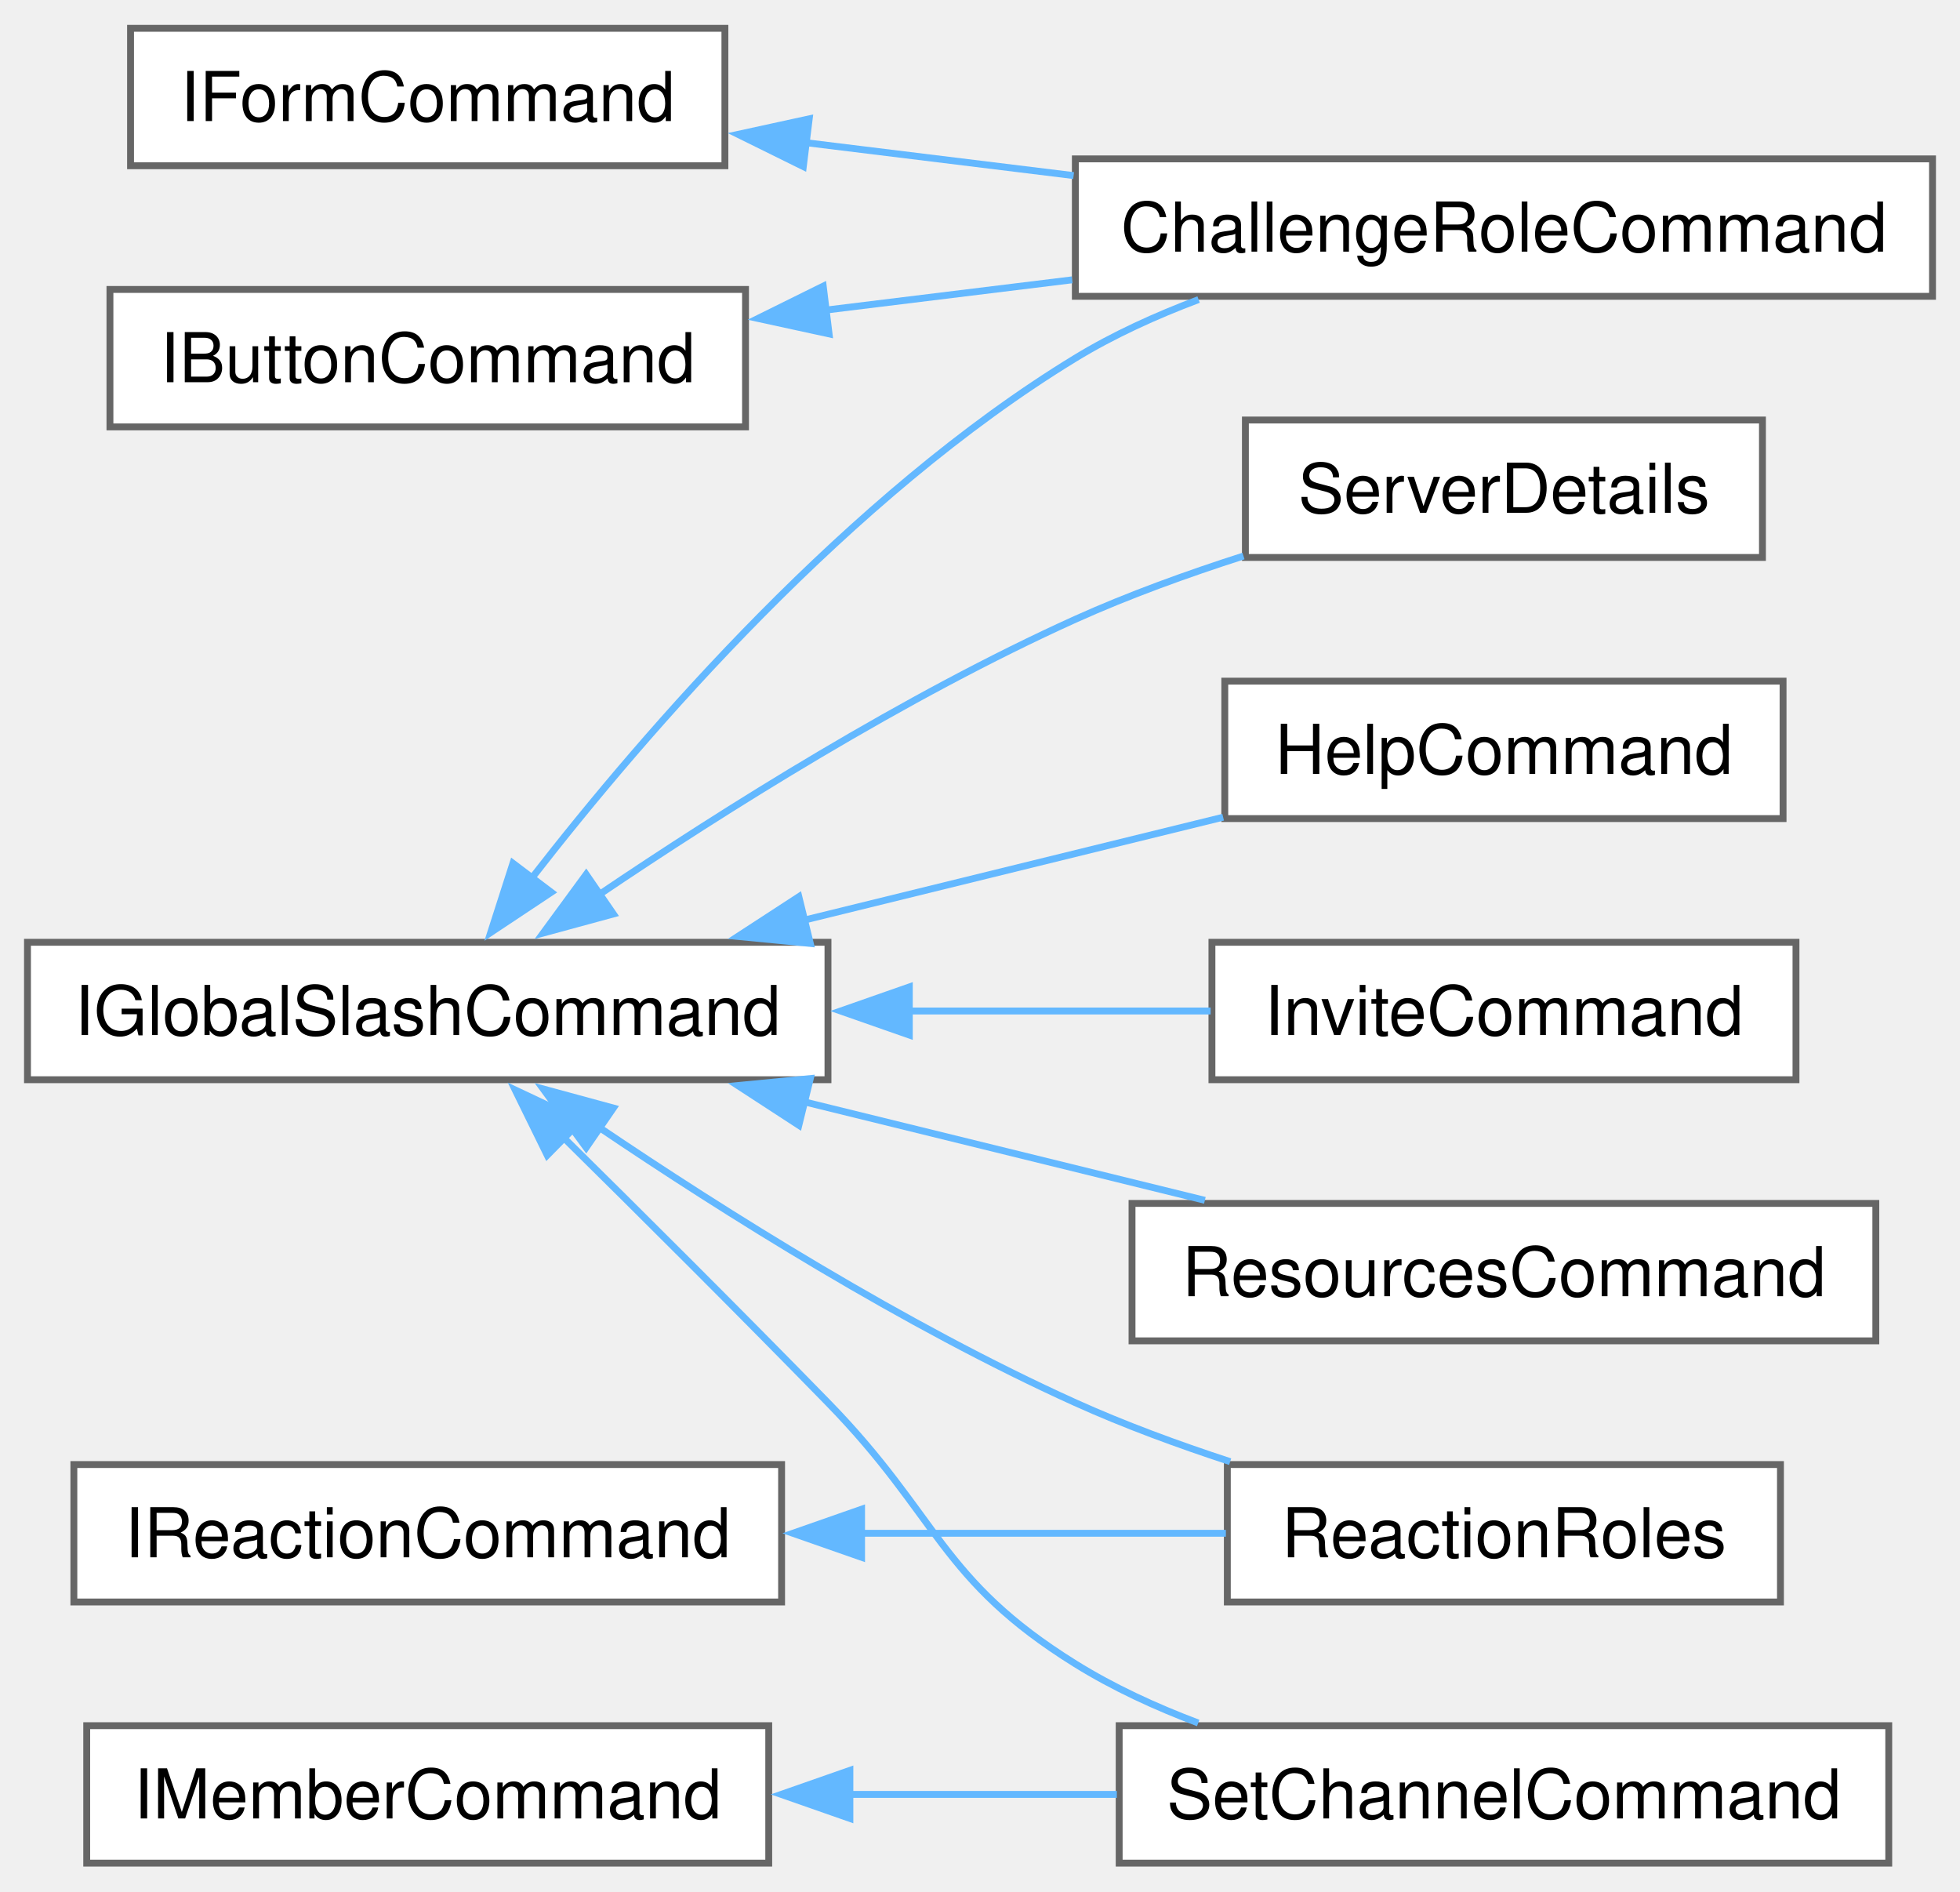
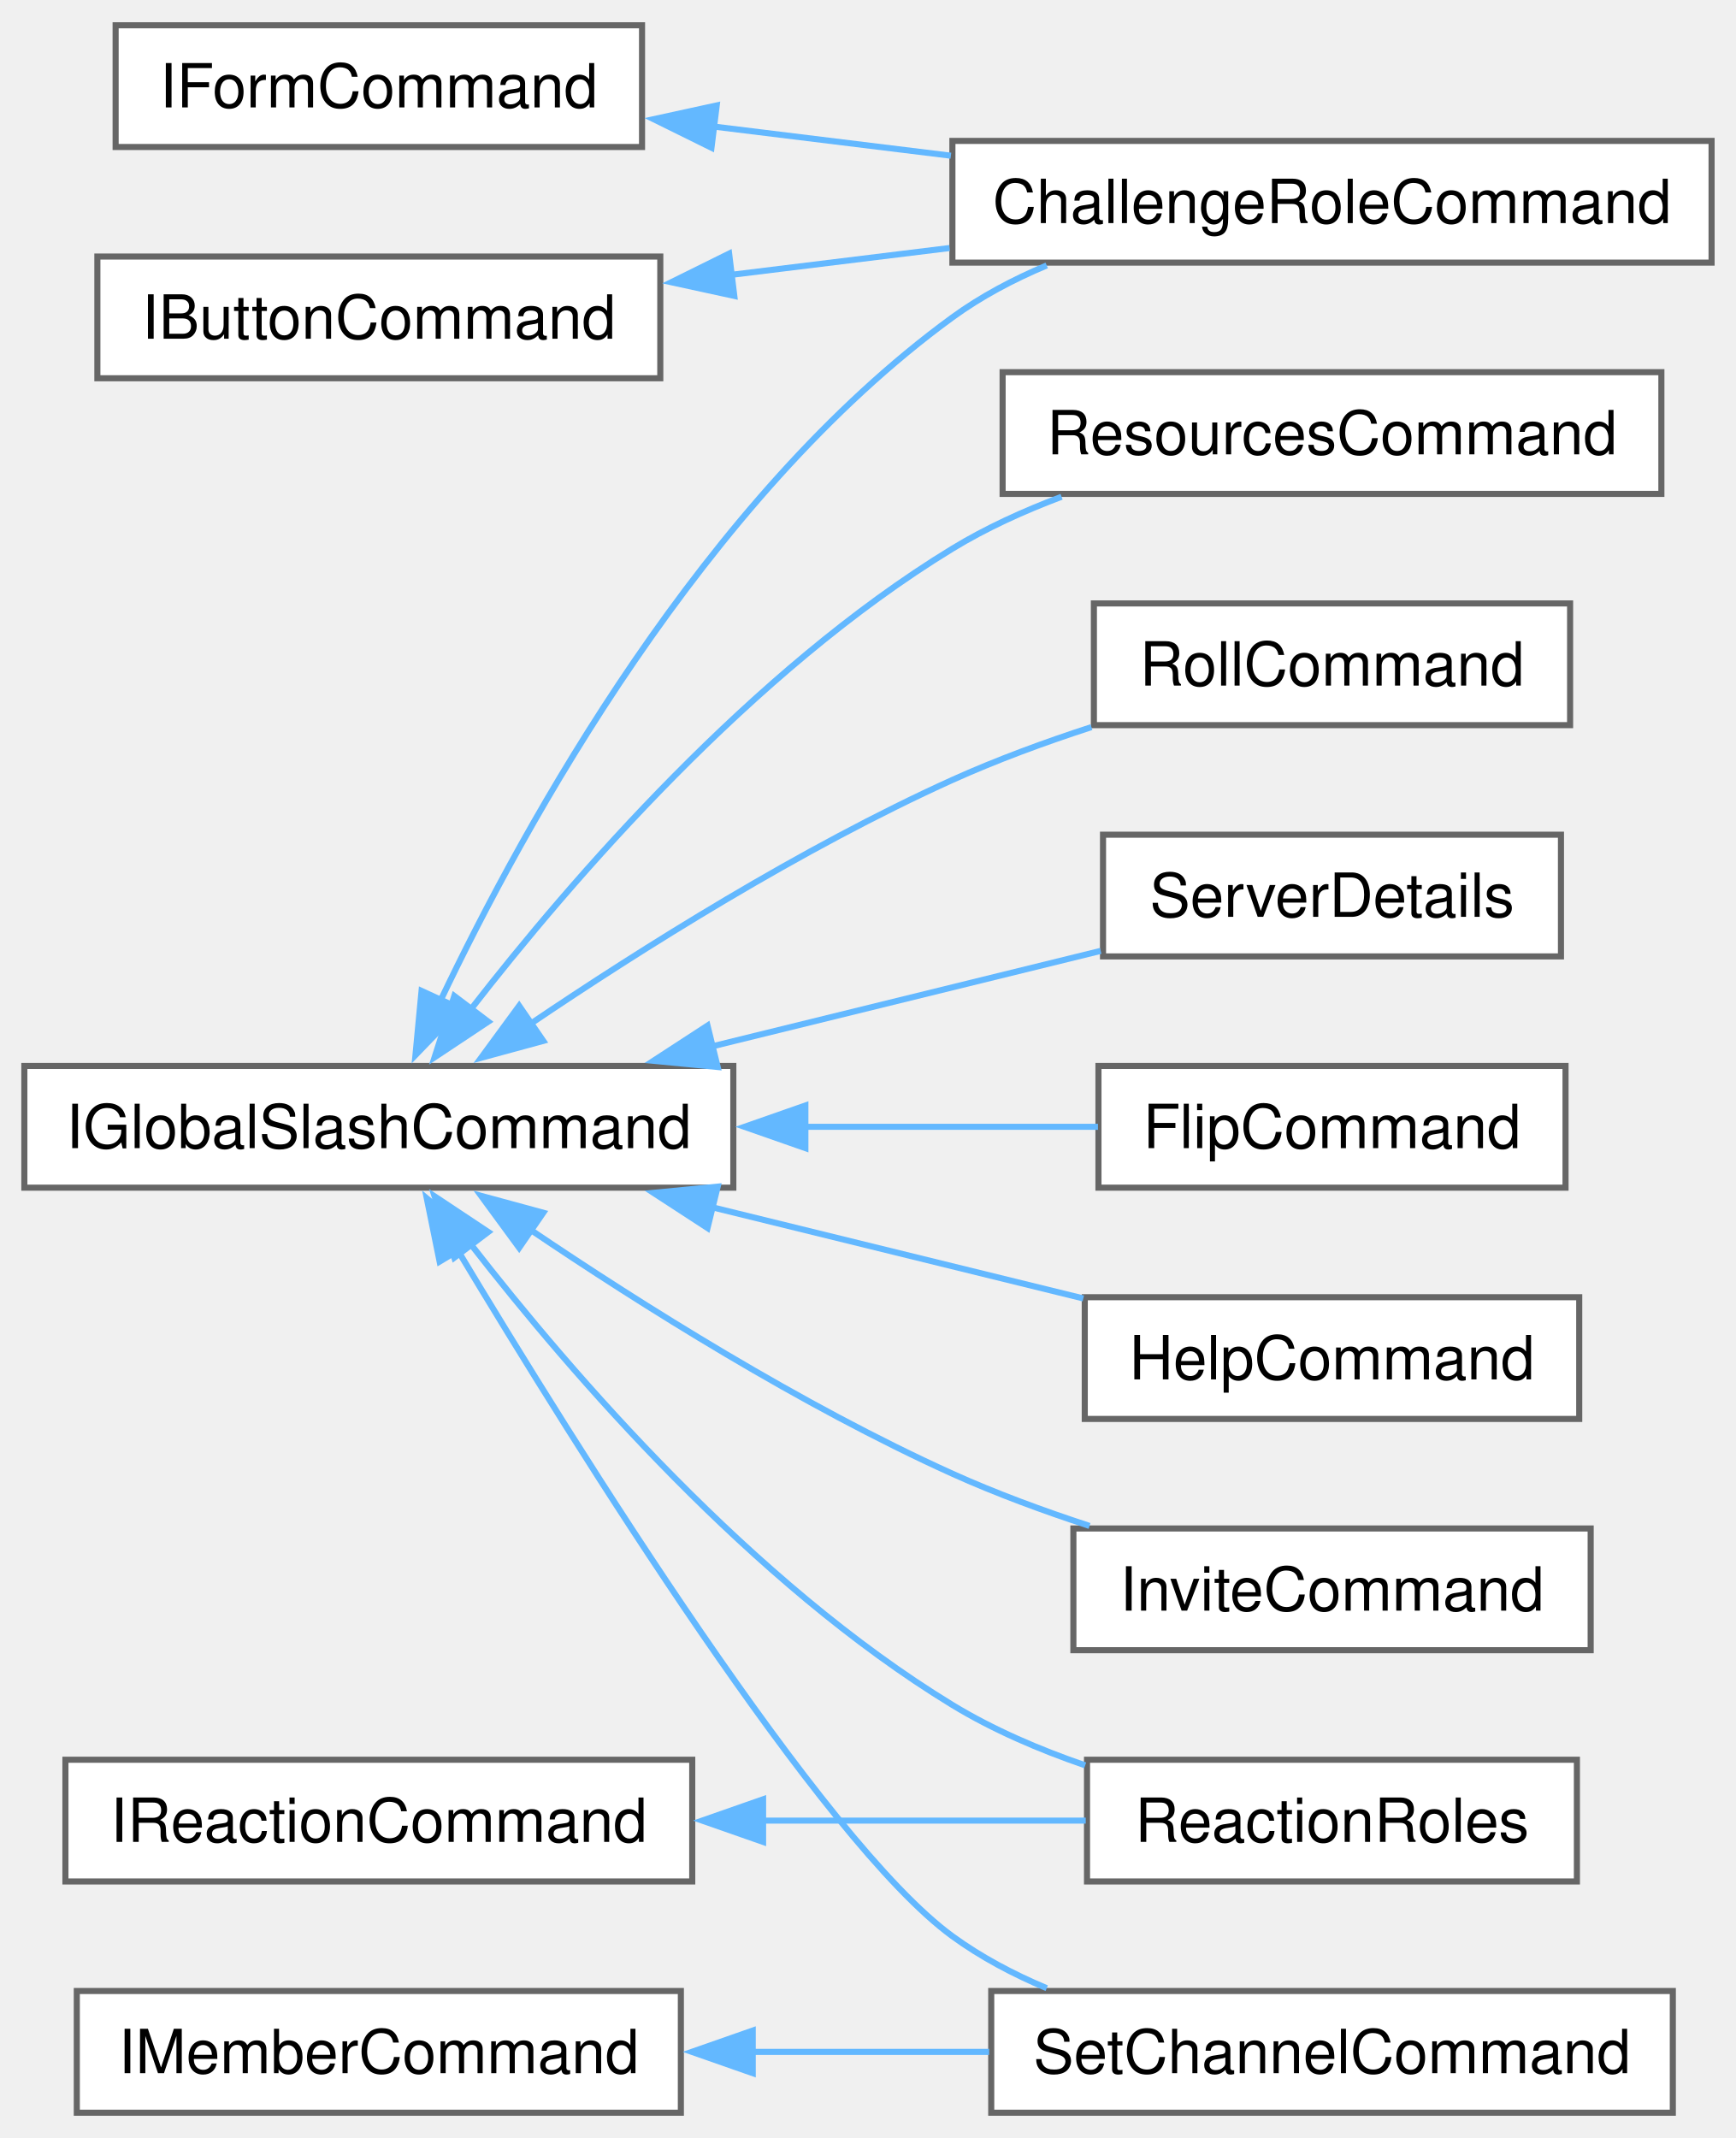
- <svg xmlns="http://www.w3.org/2000/svg" xmlns:xlink="http://www.w3.org/1999/xlink" width="285pt" height="275pt" viewBox="0.00 0.00 285.25 275.00">
-   <g id="graph0" class="graph" transform="scale(1 1) rotate(0) translate(4 271)">
+ <svg xmlns="http://www.w3.org/2000/svg" xmlns:xlink="http://www.w3.org/1999/xlink" width="285pt" height="351pt" viewBox="0.00 0.00 285.25 351.00">
+   <g id="graph0" class="graph" transform="scale(1 1) rotate(0) translate(4 347)">
    <g id="Node000000" class="node">
      <g id="a_Node000000">
        <a xlink:href="classIButtonCommand.html" target="_top" xlink:title=" ">
-           <polygon fill="white" stroke="#666666" points="104.5,-229 12,-229 12,-209 104.5,-209 104.5,-229" />
-           <text text-anchor="middle" x="58.25" y="-215.5" font-family="Helvetica,sans-Serif" font-size="10.00">IButtonCommand</text>
+           <polygon fill="white" stroke="#666666" points="104.5,-305 12,-305 12,-285 104.5,-285 104.5,-305" />
+           <text text-anchor="middle" x="58.25" y="-291.5" font-family="Helvetica,sans-Serif" font-size="10.00">IButtonCommand</text>
        </a>
      </g>
    </g>
    <g id="Node000001" class="node">
      <g id="a_Node000001">
        <a xlink:href="classChallengeRoleCommand.html" target="_top" xlink:title=" ">
-           <polygon fill="white" stroke="#666666" points="277.25,-248 152.5,-248 152.5,-228 277.25,-228 277.25,-248" />
-           <text text-anchor="middle" x="214.88" y="-234.5" font-family="Helvetica,sans-Serif" font-size="10.00">ChallengeRoleCommand</text>
+           <polygon fill="white" stroke="#666666" points="277.25,-324 152.5,-324 152.5,-304 277.25,-304 277.25,-324" />
+           <text text-anchor="middle" x="214.88" y="-310.5" font-family="Helvetica,sans-Serif" font-size="10.00">ChallengeRoleCommand</text>
        </a>
      </g>
    </g>
    <g id="edge1_Node000000_Node000001" class="edge">
      <g id="a_edge1_Node000000_Node000001">
        <a xlink:title=" ">
-           <path fill="none" stroke="#63b8ff" d="M116.21,-226C127.87,-227.43 140.2,-228.95 152.03,-230.4" />
-           <polygon fill="#63b8ff" stroke="#63b8ff" points="116.66,-222.53 106.31,-224.78 115.81,-229.48 116.66,-222.53" />
+           <path fill="none" stroke="#63b8ff" d="M116.21,-302C127.87,-303.43 140.2,-304.95 152.03,-306.4" />
+           <polygon fill="#63b8ff" stroke="#63b8ff" points="116.66,-298.53 106.31,-300.78 115.81,-305.48 116.66,-298.53" />
        </a>
      </g>
    </g>
    <g id="Node000002" class="node">
      <g id="a_Node000002">
        <a xlink:href="classIFormCommand.html" target="_top" xlink:title=" ">
-           <polygon fill="white" stroke="#666666" points="101.5,-267 15,-267 15,-247 101.5,-247 101.5,-267" />
-           <text text-anchor="middle" x="58.25" y="-253.5" font-family="Helvetica,sans-Serif" font-size="10.00">IFormCommand</text>
+           <polygon fill="white" stroke="#666666" points="101.5,-343 15,-343 15,-323 101.5,-323 101.5,-343" />
+           <text text-anchor="middle" x="58.25" y="-329.5" font-family="Helvetica,sans-Serif" font-size="10.00">IFormCommand</text>
        </a>
      </g>
    </g>
    <g id="edge2_Node000002_Node000001" class="edge">
      <g id="a_edge2_Node000002_Node000001">
        <a xlink:title=" ">
-           <path fill="none" stroke="#63b8ff" d="M113.19,-250.37C125.8,-248.82 139.33,-247.16 152.25,-245.57" />
-           <polygon fill="#63b8ff" stroke="#63b8ff" points="112.91,-246.88 103.41,-251.57 113.77,-253.83 112.91,-246.88" />
+           <path fill="none" stroke="#63b8ff" d="M113.19,-326.37C125.8,-324.82 139.33,-323.16 152.25,-321.57" />
+           <polygon fill="#63b8ff" stroke="#63b8ff" points="112.91,-322.88 103.41,-327.57 113.77,-329.83 112.91,-322.88" />
        </a>
      </g>
    </g>
    <g id="Node000003" class="node">
      <g id="a_Node000003">
        <a xlink:href="classIGlobalSlashCommand.html" target="_top" xlink:title=" ">
-           <polygon fill="white" stroke="#666666" points="116.5,-134 0,-134 0,-114 116.5,-114 116.5,-134" />
-           <text text-anchor="middle" x="58.25" y="-120.5" font-family="Helvetica,sans-Serif" font-size="10.00">IGlobalSlashCommand</text>
+           <polygon fill="white" stroke="#666666" points="116.5,-172 0,-172 0,-152 116.5,-152 116.5,-172" />
+           <text text-anchor="middle" x="58.25" y="-158.5" font-family="Helvetica,sans-Serif" font-size="10.00">IGlobalSlashCommand</text>
        </a>
      </g>
    </g>
    <g id="edge3_Node000003_Node000001" class="edge">
      <g id="a_edge3_Node000003_Node000001">
        <a xlink:title=" ">
-           <path fill="none" stroke="#63b8ff" d="M73.39,-143.33C90.04,-164.76 119.62,-198.96 152.5,-219 158.02,-222.37 164.2,-225.18 170.44,-227.53" />
-           <polygon fill="#63b8ff" stroke="#63b8ff" points="76.23,-141.28 67.41,-135.42 70.65,-145.5 76.23,-141.28" />
+           <path fill="none" stroke="#63b8ff" d="M68.36,-182.69C82.3,-211.97 111.66,-265.24 152.5,-295 157.19,-298.42 162.5,-301.23 168,-303.54" />
+           <polygon fill="#63b8ff" stroke="#63b8ff" points="71.63,-181.41 64.27,-173.78 65.27,-184.33 71.63,-181.41" />
        </a>
      </g>
    </g>
    <g id="Node000004" class="node">
      <g id="a_Node000004">
-         <a xlink:href="classHelpCommand.html" target="_top" xlink:title=" ">
-           <polygon fill="white" stroke="#666666" points="255.5,-172 174.25,-172 174.25,-152 255.5,-152 255.5,-172" />
-           <text text-anchor="middle" x="214.88" y="-158.5" font-family="Helvetica,sans-Serif" font-size="10.00">HelpCommand</text>
+         <a xlink:href="classFlipCommand.html" target="_top" xlink:title=" ">
+           <polygon fill="white" stroke="#666666" points="253.25,-172 176.5,-172 176.5,-152 253.25,-152 253.25,-172" />
+           <text text-anchor="middle" x="214.88" y="-158.5" font-family="Helvetica,sans-Serif" font-size="10.00">FlipCommand</text>
        </a>
      </g>
    </g>
    <g id="edge4_Node000003_Node000004" class="edge">
      <g id="a_edge4_Node000003_Node000004">
        <a xlink:title=" ">
-           <path fill="none" stroke="#63b8ff" d="M113.07,-137.23C133.1,-142.15 155.45,-147.64 174.01,-152.2" />
-           <polygon fill="#63b8ff" stroke="#63b8ff" points="113.93,-133.83 103.38,-134.85 112.26,-140.63 113.93,-133.83" />
+           <path fill="none" stroke="#63b8ff" d="M128.19,-162C144.78,-162 161.89,-162 176.42,-162" />
+           <polygon fill="#63b8ff" stroke="#63b8ff" points="128.34,-158.5 118.34,-162 128.34,-165.5 128.34,-158.5" />
        </a>
      </g>
    </g>
    <g id="Node000005" class="node">
      <g id="a_Node000005">
-         <a xlink:href="classInviteCommand.html" target="_top" xlink:title=" ">
-           <polygon fill="white" stroke="#666666" points="257.38,-134 172.38,-134 172.38,-114 257.38,-114 257.38,-134" />
-           <text text-anchor="middle" x="214.88" y="-120.5" font-family="Helvetica,sans-Serif" font-size="10.00">InviteCommand</text>
+         <a xlink:href="classHelpCommand.html" target="_top" xlink:title=" ">
+           <polygon fill="white" stroke="#666666" points="255.5,-134 174.25,-134 174.25,-114 255.5,-114 255.5,-134" />
+           <text text-anchor="middle" x="214.88" y="-120.5" font-family="Helvetica,sans-Serif" font-size="10.00">HelpCommand</text>
        </a>
      </g>
    </g>
    <g id="edge5_Node000003_Node000005" class="edge">
      <g id="a_edge5_Node000003_Node000005">
        <a xlink:title=" ">
-           <path fill="none" stroke="#63b8ff" d="M128.18,-124C143.19,-124 158.63,-124 172.19,-124" />
-           <polygon fill="#63b8ff" stroke="#63b8ff" points="128.34,-120.5 118.34,-124 128.34,-127.5 128.34,-120.5" />
+           <path fill="none" stroke="#63b8ff" d="M113.07,-148.77C133.1,-143.85 155.45,-138.36 174.01,-133.8" />
+           <polygon fill="#63b8ff" stroke="#63b8ff" points="112.26,-145.37 103.38,-151.15 113.93,-152.17 112.26,-145.37" />
        </a>
      </g>
    </g>
    <g id="Node000006" class="node">
      <g id="a_Node000006">
+         <a xlink:href="classInviteCommand.html" target="_top" xlink:title=" ">
+           <polygon fill="white" stroke="#666666" points="257.38,-96 172.38,-96 172.38,-76 257.38,-76 257.38,-96" />
+           <text text-anchor="middle" x="214.88" y="-82.5" font-family="Helvetica,sans-Serif" font-size="10.00">InviteCommand</text>
+         </a>
+       </g>
+     </g>
+     <g id="edge6_Node000003_Node000006" class="edge">
+       <g id="a_edge6_Node000003_Node000006">
+         <a xlink:title=" ">
+           <path fill="none" stroke="#63b8ff" d="M83.1,-145.13C101.42,-132.75 127.7,-116.21 152.5,-105 159.62,-101.78 167.43,-98.91 175.03,-96.42" />
+           <polygon fill="#63b8ff" stroke="#63b8ff" points="81.31,-142.12 75.05,-150.66 85.27,-147.88 81.31,-142.12" />
+         </a>
+       </g>
+     </g>
+     <g id="Node000007" class="node">
+       <g id="a_Node000007">
        <a xlink:href="classReactionRoles.html" target="_top" xlink:title=" ">
          <polygon fill="white" stroke="#666666" points="255.12,-58 174.62,-58 174.62,-38 255.12,-38 255.12,-58" />
          <text text-anchor="middle" x="214.88" y="-44.5" font-family="Helvetica,sans-Serif" font-size="10.00">ReactionRoles</text>
        </a>
      </g>
    </g>
-     <g id="edge6_Node000003_Node000006" class="edge">
-       <g id="a_edge6_Node000003_Node000006">
-         <a xlink:title=" ">
-           <path fill="none" stroke="#63b8ff" d="M83.1,-107.13C101.42,-94.75 127.7,-78.21 152.5,-67 159.62,-63.78 167.43,-60.91 175.03,-58.42" />
-           <polygon fill="#63b8ff" stroke="#63b8ff" points="81.31,-104.12 75.05,-112.66 85.27,-109.88 81.31,-104.12" />
-         </a>
-       </g>
-     </g>
-     <g id="Node000008" class="node">
-       <g id="a_Node000008">
-         <a xlink:href="classResourcesCommand.html" target="_top" xlink:title=" ">
-           <polygon fill="white" stroke="#666666" points="269,-96 160.75,-96 160.75,-76 269,-76 269,-96" />
-           <text text-anchor="middle" x="214.88" y="-82.5" font-family="Helvetica,sans-Serif" font-size="10.00">ResourcesCommand</text>
-         </a>
-       </g>
-     </g>
-     <g id="edge7_Node000003_Node000008" class="edge">
-       <g id="a_edge7_Node000003_Node000008">
-         <a xlink:title=" ">
-           <path fill="none" stroke="#63b8ff" d="M112.89,-110.82C132.02,-106.12 153.29,-100.89 171.35,-96.45" />
-           <polygon fill="#63b8ff" stroke="#63b8ff" points="112.26,-107.37 103.38,-113.15 113.93,-114.17 112.26,-107.37" />
+     <g id="edge7_Node000003_Node000007" class="edge">
+       <g id="a_edge7_Node000003_Node000007">
+         <a xlink:title=" ">
+           <path fill="none" stroke="#63b8ff" d="M73.39,-142.67C90.04,-121.24 119.62,-87.04 152.5,-67 159.17,-62.94 166.78,-59.67 174.32,-57.08" />
+           <polygon fill="#63b8ff" stroke="#63b8ff" points="70.65,-140.5 67.41,-150.58 76.23,-144.72 70.65,-140.5" />
        </a>
      </g>
    </g>
    <g id="Node000009" class="node">
      <g id="a_Node000009">
+         <a xlink:href="classResourcesCommand.html" target="_top" xlink:title=" ">
+           <polygon fill="white" stroke="#666666" points="269,-286 160.75,-286 160.75,-266 269,-266 269,-286" />
+           <text text-anchor="middle" x="214.88" y="-272.5" font-family="Helvetica,sans-Serif" font-size="10.00">ResourcesCommand</text>
+         </a>
+       </g>
+     </g>
+     <g id="edge8_Node000003_Node000009" class="edge">
+       <g id="a_edge8_Node000003_Node000009">
+         <a xlink:title=" ">
+           <path fill="none" stroke="#63b8ff" d="M73.39,-181.33C90.04,-202.76 119.62,-236.96 152.5,-257 158.02,-260.37 164.2,-263.18 170.44,-265.53" />
+           <polygon fill="#63b8ff" stroke="#63b8ff" points="76.23,-179.28 67.41,-173.42 70.65,-183.5 76.23,-179.28" />
+         </a>
+       </g>
+     </g>
+     <g id="Node000010" class="node">
+       <g id="a_Node000010">
+         <a xlink:href="classRollCommand.html" target="_top" xlink:title=" ">
+           <polygon fill="white" stroke="#666666" points="254,-248 175.75,-248 175.75,-228 254,-228 254,-248" />
+           <text text-anchor="middle" x="214.88" y="-234.5" font-family="Helvetica,sans-Serif" font-size="10.00">RollCommand</text>
+         </a>
+       </g>
+     </g>
+     <g id="edge9_Node000003_Node000010" class="edge">
+       <g id="a_edge9_Node000003_Node000010">
+         <a xlink:title=" ">
+           <path fill="none" stroke="#63b8ff" d="M83.1,-178.87C101.42,-191.25 127.7,-207.79 152.5,-219 159.72,-222.26 167.65,-225.18 175.35,-227.68" />
+           <polygon fill="#63b8ff" stroke="#63b8ff" points="85.27,-176.12 75.05,-173.34 81.31,-181.88 85.27,-176.12" />
+         </a>
+       </g>
+     </g>
+     <g id="Node000011" class="node">
+       <g id="a_Node000011">
        <a xlink:href="classServerDetails.html" target="_top" xlink:title=" ">
          <polygon fill="white" stroke="#666666" points="252.5,-210 177.25,-210 177.25,-190 252.5,-190 252.5,-210" />
          <text text-anchor="middle" x="214.88" y="-196.5" font-family="Helvetica,sans-Serif" font-size="10.00">ServerDetails</text>
        </a>
      </g>
    </g>
-     <g id="edge8_Node000003_Node000009" class="edge">
-       <g id="a_edge8_Node000003_Node000009">
-         <a xlink:title=" ">
-           <path fill="none" stroke="#63b8ff" d="M83.1,-140.87C101.42,-153.25 127.7,-169.79 152.5,-181 160.23,-184.49 168.77,-187.58 176.97,-190.21" />
-           <polygon fill="#63b8ff" stroke="#63b8ff" points="85.27,-138.12 75.05,-135.34 81.31,-143.88 85.27,-138.12" />
-         </a>
-       </g>
-     </g>
-     <g id="Node000010" class="node">
-       <g id="a_Node000010">
+     <g id="edge10_Node000003_Node000011" class="edge">
+       <g id="a_edge10_Node000003_Node000011">
+         <a xlink:title=" ">
+           <path fill="none" stroke="#63b8ff" d="M112.99,-175.21C134.08,-180.39 157.76,-186.21 176.87,-190.91" />
+           <polygon fill="#63b8ff" stroke="#63b8ff" points="113.93,-171.83 103.38,-172.85 112.26,-178.63 113.93,-171.83" />
+         </a>
+       </g>
+     </g>
+     <g id="Node000012" class="node">
+       <g id="a_Node000012">
        <a xlink:href="classSetChannelCommand.html" target="_top" xlink:title=" ">
          <polygon fill="white" stroke="#666666" points="270.88,-20 158.88,-20 158.88,0 270.88,0 270.88,-20" />
          <text text-anchor="middle" x="214.88" y="-6.5" font-family="Helvetica,sans-Serif" font-size="10.00">SetChannelCommand</text>
        </a>
      </g>
    </g>
-     <g id="edge9_Node000003_Node000010" class="edge">
-       <g id="a_edge9_Node000003_Node000010">
-         <a xlink:title=" ">
-           <path fill="none" stroke="#63b8ff" d="M77.77,-105.83C89.05,-94.7 103.7,-80.12 116.5,-67 132.74,-50.35 132.74,-41.29 152.5,-29 157.99,-25.58 164.15,-22.74 170.38,-20.39" />
-           <polygon fill="#63b8ff" stroke="#63b8ff" points="75.64,-103.01 70.97,-112.52 80.55,-108 75.64,-103.01" />
-         </a>
-       </g>
-     </g>
-     <g id="Node000011" class="node">
-       <g id="a_Node000011">
+     <g id="edge11_Node000003_Node000012" class="edge">
+       <g id="a_edge11_Node000003_Node000012">
+         <a xlink:title=" ">
+           <path fill="none" stroke="#63b8ff" d="M71.06,-141.97C90.96,-108.81 131.11,-44.59 152.5,-29 157.19,-25.58 162.5,-22.77 168,-20.46" />
+           <polygon fill="#63b8ff" stroke="#63b8ff" points="68.24,-139.86 66.13,-150.25 74.25,-143.45 68.24,-139.86" />
+         </a>
+       </g>
+     </g>
+     <g id="Node000013" class="node">
+       <g id="a_Node000013">
        <a xlink:href="classIMemberCommand.html" target="_top" xlink:title=" ">
          <polygon fill="white" stroke="#666666" points="107.88,-20 8.62,-20 8.62,0 107.88,0 107.88,-20" />
          <text text-anchor="middle" x="58.25" y="-6.5" font-family="Helvetica,sans-Serif" font-size="10.00">IMemberCommand</text>
        </a>
      </g>
    </g>
-     <g id="edge10_Node000011_Node000010" class="edge">
-       <g id="a_edge10_Node000011_Node000010">
+     <g id="edge12_Node000013_Node000012" class="edge">
+       <g id="a_edge12_Node000013_Node000012">
        <a xlink:title=" ">
          <path fill="none" stroke="#63b8ff" d="M119.31,-10C132.23,-10 145.82,-10 158.54,-10" />
          <polygon fill="#63b8ff" stroke="#63b8ff" points="119.69,-6.5 109.69,-10 119.69,-13.5 119.69,-6.5" />
        </a>
      </g>
    </g>
-     <g id="Node000007" class="node">
-       <g id="a_Node000007">
+     <g id="Node000008" class="node">
+       <g id="a_Node000008">
        <a xlink:href="classIReactionCommand.html" target="_top" xlink:title=" ">
          <polygon fill="white" stroke="#666666" points="109.75,-58 6.75,-58 6.75,-38 109.75,-38 109.75,-58" />
          <text text-anchor="middle" x="58.25" y="-44.5" font-family="Helvetica,sans-Serif" font-size="10.00">IReactionCommand</text>
        </a>
      </g>
    </g>
-     <g id="edge11_Node000007_Node000006" class="edge">
-       <g id="a_edge11_Node000007_Node000006">
+     <g id="edge13_Node000008_Node000007" class="edge">
+       <g id="a_edge13_Node000008_Node000007">
        <a xlink:title=" ">
          <path fill="none" stroke="#63b8ff" d="M121.17,-48C139.13,-48 158.24,-48 174.41,-48" />
          <polygon fill="#63b8ff" stroke="#63b8ff" points="121.39,-44.5 111.39,-48 121.39,-51.5 121.39,-44.5" />
        </a>
      </g>
    </g>
  </g>
</svg>
